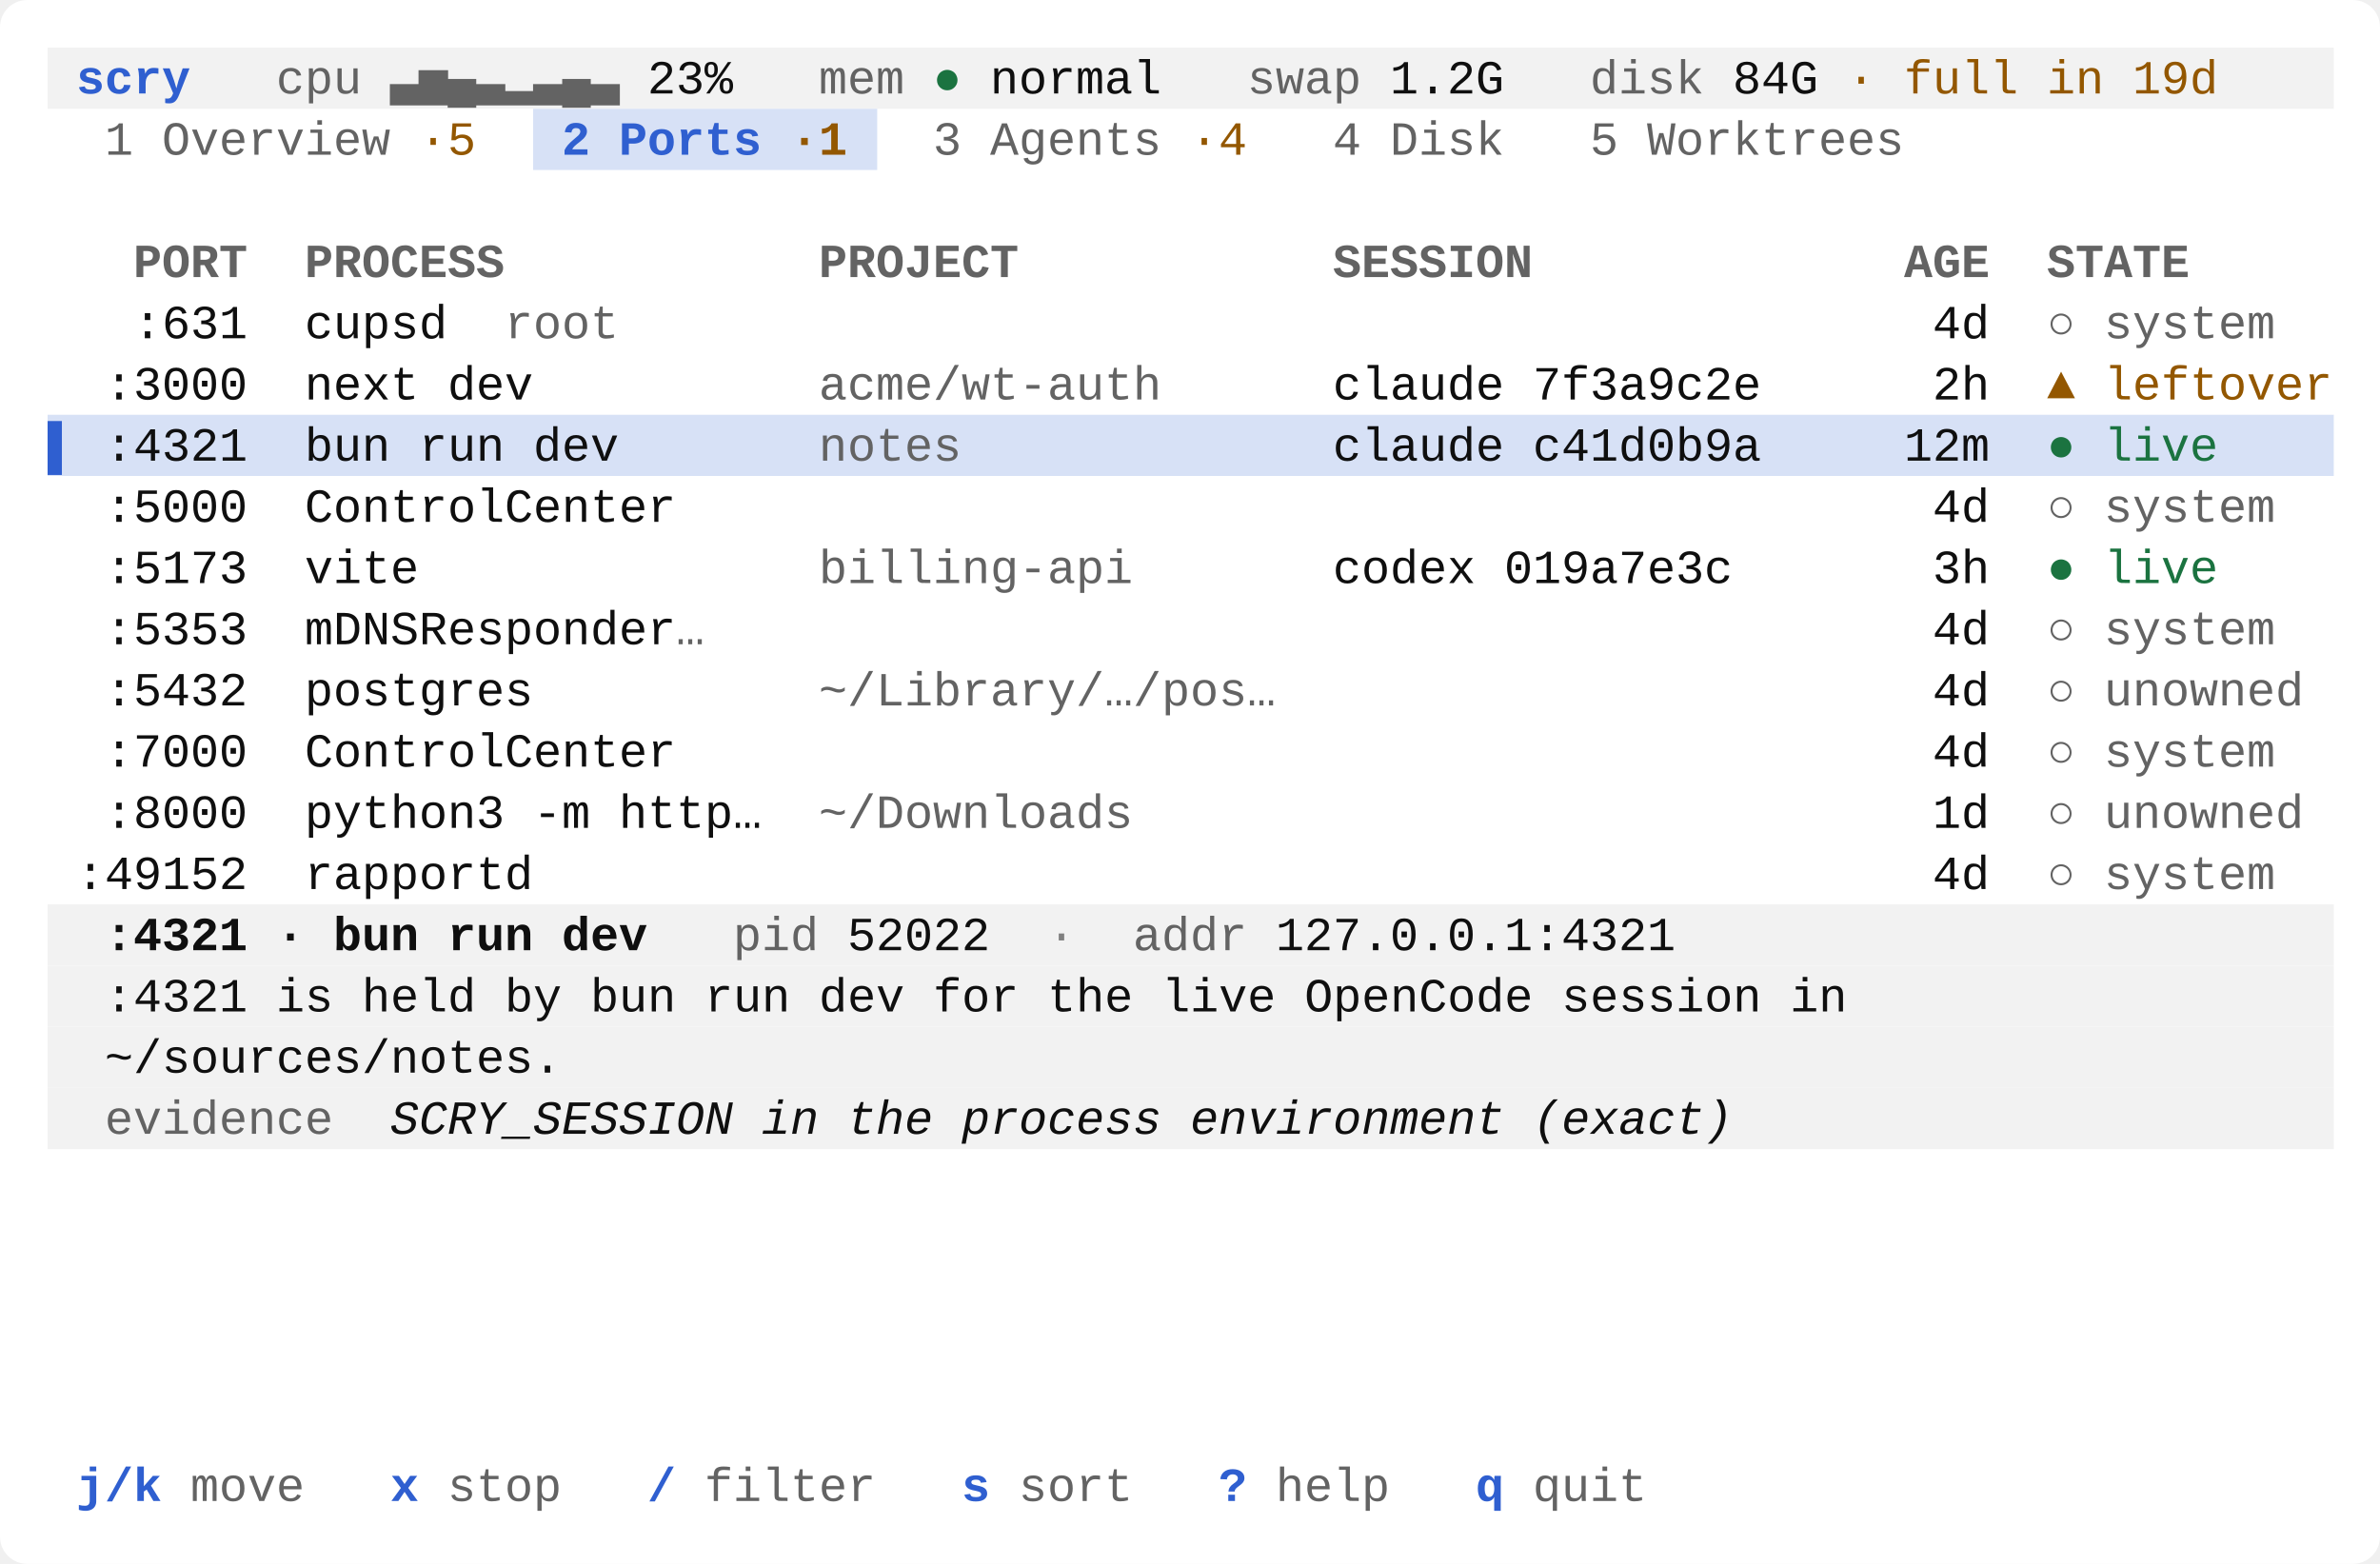
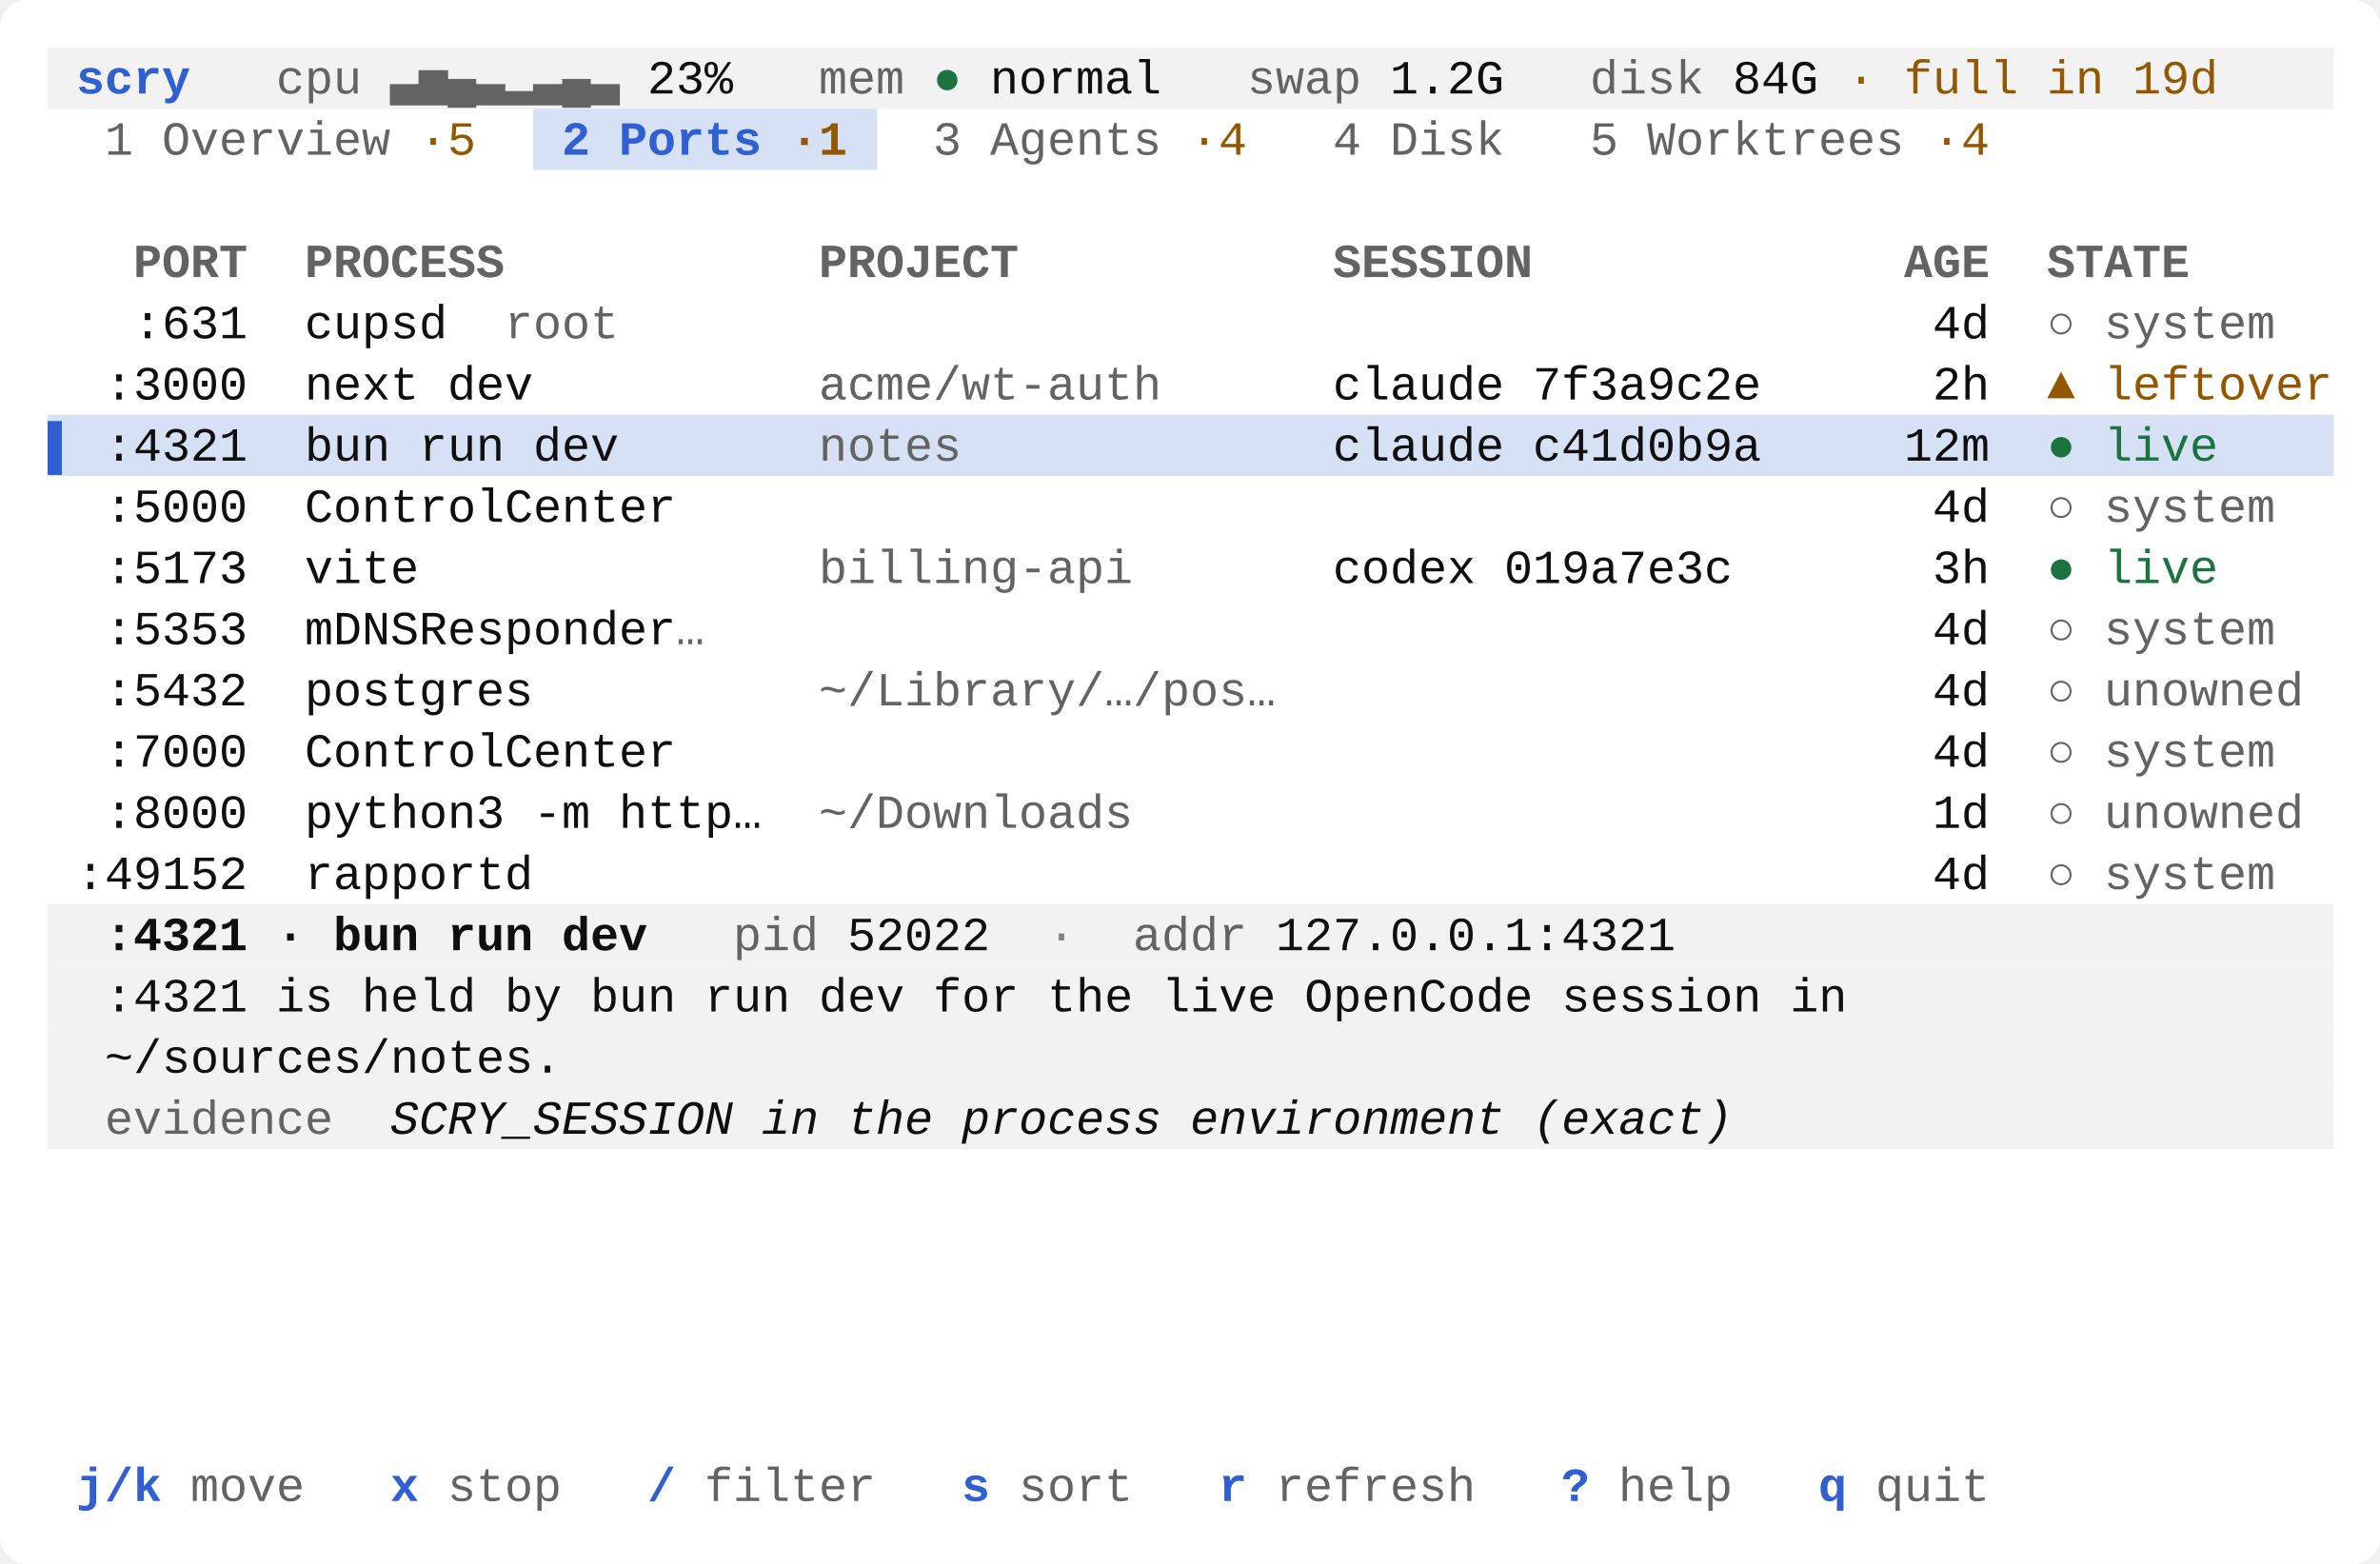
<svg xmlns="http://www.w3.org/2000/svg" width="700" height="460" viewBox="0 0 700 460">
  <style>text{font-family:ui-monospace,SFMono-Regular,"SF Mono",Menlo,Consolas,"Liberation Mono","DejaVu Sans Mono",monospace;font-size:14px;white-space:pre}</style>
  <rect width="700" height="460" rx="8" fill="#ffffff" />
  <g transform="translate(14 14)">
    <rect x="0.0" y="0" width="672.4" height="18" fill="#f2f2f2" />
    <text x="8.4" y="13.5" fill="#2f5fd0" textLength="33.6" lengthAdjust="spacingAndGlyphs" xml:space="preserve" font-weight="700">scry</text>
    <text x="67.2" y="13.5" fill="#636363" textLength="100.8" lengthAdjust="spacingAndGlyphs" xml:space="preserve">cpu ▃▅▄▃▂▃▄▃</text>
    <text x="176.4" y="13.5" fill="#0f0f0f" textLength="25.2" lengthAdjust="spacingAndGlyphs" xml:space="preserve">23%</text>
    <text x="226.8" y="13.5" fill="#636363" textLength="25.2" lengthAdjust="spacingAndGlyphs" xml:space="preserve">mem</text>
    <text x="260.4" y="13.5" fill="#1b7340" textLength="8.4" lengthAdjust="spacingAndGlyphs" xml:space="preserve">●</text>
    <text x="277.2" y="13.5" fill="#0f0f0f" textLength="50.4" lengthAdjust="spacingAndGlyphs" xml:space="preserve">normal</text>
    <text x="352.8" y="13.5" fill="#636363" textLength="33.6" lengthAdjust="spacingAndGlyphs" xml:space="preserve">swap</text>
    <text x="394.8" y="13.5" fill="#0f0f0f" textLength="33.6" lengthAdjust="spacingAndGlyphs" xml:space="preserve">1.2G</text>
    <text x="453.6" y="13.5" fill="#636363" textLength="33.6" lengthAdjust="spacingAndGlyphs" xml:space="preserve">disk</text>
    <text x="495.6" y="13.5" fill="#0f0f0f" textLength="25.2" lengthAdjust="spacingAndGlyphs" xml:space="preserve">84G</text>
    <text x="529.2" y="13.5" fill="#935700" textLength="109.2" lengthAdjust="spacingAndGlyphs" xml:space="preserve">· full in 19d</text>
    <rect x="142.8" y="18" width="101.2" height="18" fill="#d7e1f6" />
    <text x="16.8" y="31.5" fill="#636363" textLength="84.0" lengthAdjust="spacingAndGlyphs" xml:space="preserve">1 Overview</text>
    <text x="109.2" y="31.5" fill="#935700" textLength="16.8" lengthAdjust="spacingAndGlyphs" xml:space="preserve">·5</text>
    <text x="151.2" y="31.5" fill="#2f5fd0" textLength="58.8" lengthAdjust="spacingAndGlyphs" xml:space="preserve" font-weight="700">2 Ports</text>
    <text x="218.4" y="31.5" fill="#935700" textLength="16.8" lengthAdjust="spacingAndGlyphs" xml:space="preserve" font-weight="700">·1</text>
    <text x="260.4" y="31.5" fill="#636363" textLength="67.2" lengthAdjust="spacingAndGlyphs" xml:space="preserve">3 Agents</text>
    <text x="336.0" y="31.5" fill="#935700" textLength="16.8" lengthAdjust="spacingAndGlyphs" xml:space="preserve">·4</text>
    <text x="378.0" y="31.5" fill="#636363" textLength="50.4" lengthAdjust="spacingAndGlyphs" xml:space="preserve">4 Disk</text>
    <text x="453.6" y="31.5" fill="#636363" textLength="92.4" lengthAdjust="spacingAndGlyphs" xml:space="preserve">5 Worktrees</text>
+     <text x="554.4" y="31.5" fill="#935700" textLength="16.8" lengthAdjust="spacingAndGlyphs" xml:space="preserve">·4</text>
    <text x="25.2" y="67.5" fill="#636363" textLength="33.6" lengthAdjust="spacingAndGlyphs" xml:space="preserve" font-weight="700">PORT</text>
    <text x="75.6" y="67.5" fill="#636363" textLength="58.8" lengthAdjust="spacingAndGlyphs" xml:space="preserve" font-weight="700">PROCESS</text>
    <text x="226.8" y="67.5" fill="#636363" textLength="58.8" lengthAdjust="spacingAndGlyphs" xml:space="preserve" font-weight="700">PROJECT</text>
    <text x="378.0" y="67.5" fill="#636363" textLength="58.8" lengthAdjust="spacingAndGlyphs" xml:space="preserve" font-weight="700">SESSION</text>
    <text x="546.0" y="67.5" fill="#636363" textLength="25.2" lengthAdjust="spacingAndGlyphs" xml:space="preserve" font-weight="700">AGE</text>
    <text x="588.0" y="67.5" fill="#636363" textLength="42.0" lengthAdjust="spacingAndGlyphs" xml:space="preserve" font-weight="700">STATE</text>
    <text x="25.2" y="85.5" fill="#0f0f0f" textLength="33.6" lengthAdjust="spacingAndGlyphs" xml:space="preserve">:631</text>
    <text x="75.6" y="85.5" fill="#0f0f0f" textLength="42.0" lengthAdjust="spacingAndGlyphs" xml:space="preserve">cupsd</text>
    <text x="134.4" y="85.5" fill="#636363" textLength="33.6" lengthAdjust="spacingAndGlyphs" xml:space="preserve">root</text>
    <text x="554.4" y="85.5" fill="#0f0f0f" textLength="16.8" lengthAdjust="spacingAndGlyphs" xml:space="preserve">4d</text>
    <text x="588.0" y="85.5" fill="#636363" textLength="67.2" lengthAdjust="spacingAndGlyphs" xml:space="preserve">○ system</text>
    <text x="16.8" y="103.5" fill="#0f0f0f" textLength="42.0" lengthAdjust="spacingAndGlyphs" xml:space="preserve">:3000</text>
    <text x="75.6" y="103.5" fill="#0f0f0f" textLength="67.2" lengthAdjust="spacingAndGlyphs" xml:space="preserve">next dev</text>
    <text x="226.8" y="103.5" fill="#636363" textLength="100.8" lengthAdjust="spacingAndGlyphs" xml:space="preserve">acme/wt-auth</text>
    <text x="378.0" y="103.5" fill="#0f0f0f" textLength="126.0" lengthAdjust="spacingAndGlyphs" xml:space="preserve">claude 7f3a9c2e</text>
    <text x="554.4" y="103.5" fill="#0f0f0f" textLength="16.8" lengthAdjust="spacingAndGlyphs" xml:space="preserve">2h</text>
    <text x="588.0" y="103.5" fill="#935700" textLength="84.0" lengthAdjust="spacingAndGlyphs" xml:space="preserve">▲ leftover</text>
    <rect x="0.0" y="108" width="672.4" height="18" fill="#d7e1f6" />
    <text x="0.0" y="121.5" fill="#2f5fd0" textLength="8.4" lengthAdjust="spacingAndGlyphs" xml:space="preserve">▌</text>
    <text x="16.8" y="121.5" fill="#0f0f0f" textLength="42.0" lengthAdjust="spacingAndGlyphs" xml:space="preserve">:4321</text>
    <text x="75.6" y="121.5" fill="#0f0f0f" textLength="92.4" lengthAdjust="spacingAndGlyphs" xml:space="preserve">bun run dev</text>
    <text x="226.8" y="121.5" fill="#636363" textLength="42.0" lengthAdjust="spacingAndGlyphs" xml:space="preserve">notes</text>
    <text x="378.0" y="121.5" fill="#0f0f0f" textLength="126.0" lengthAdjust="spacingAndGlyphs" xml:space="preserve">claude c41d0b9a</text>
    <text x="546.0" y="121.5" fill="#0f0f0f" textLength="25.2" lengthAdjust="spacingAndGlyphs" xml:space="preserve">12m</text>
    <text x="588.0" y="121.5" fill="#1b7340" textLength="50.4" lengthAdjust="spacingAndGlyphs" xml:space="preserve">● live</text>
    <text x="16.8" y="139.5" fill="#0f0f0f" textLength="42.0" lengthAdjust="spacingAndGlyphs" xml:space="preserve">:5000</text>
    <text x="75.6" y="139.5" fill="#0f0f0f" textLength="109.2" lengthAdjust="spacingAndGlyphs" xml:space="preserve">ControlCenter</text>
    <text x="554.4" y="139.5" fill="#0f0f0f" textLength="16.8" lengthAdjust="spacingAndGlyphs" xml:space="preserve">4d</text>
    <text x="588.0" y="139.5" fill="#636363" textLength="67.2" lengthAdjust="spacingAndGlyphs" xml:space="preserve">○ system</text>
    <text x="16.8" y="157.5" fill="#0f0f0f" textLength="42.0" lengthAdjust="spacingAndGlyphs" xml:space="preserve">:5173</text>
    <text x="75.6" y="157.5" fill="#0f0f0f" textLength="33.6" lengthAdjust="spacingAndGlyphs" xml:space="preserve">vite</text>
    <text x="226.8" y="157.5" fill="#636363" textLength="92.4" lengthAdjust="spacingAndGlyphs" xml:space="preserve">billing-api</text>
    <text x="378.0" y="157.5" fill="#0f0f0f" textLength="117.6" lengthAdjust="spacingAndGlyphs" xml:space="preserve">codex 019a7e3c</text>
    <text x="554.4" y="157.5" fill="#0f0f0f" textLength="16.8" lengthAdjust="spacingAndGlyphs" xml:space="preserve">3h</text>
    <text x="588.0" y="157.5" fill="#1b7340" textLength="50.4" lengthAdjust="spacingAndGlyphs" xml:space="preserve">● live</text>
    <text x="16.8" y="175.5" fill="#0f0f0f" textLength="42.0" lengthAdjust="spacingAndGlyphs" xml:space="preserve">:5353</text>
    <text x="75.6" y="175.5" fill="#0f0f0f" textLength="109.2" lengthAdjust="spacingAndGlyphs" xml:space="preserve">mDNSResponder</text>
    <text x="184.8" y="175.5" fill="#636363" textLength="8.4" lengthAdjust="spacingAndGlyphs" xml:space="preserve">…</text>
    <text x="554.4" y="175.5" fill="#0f0f0f" textLength="16.8" lengthAdjust="spacingAndGlyphs" xml:space="preserve">4d</text>
    <text x="588.0" y="175.5" fill="#636363" textLength="67.2" lengthAdjust="spacingAndGlyphs" xml:space="preserve">○ system</text>
    <text x="16.8" y="193.5" fill="#0f0f0f" textLength="42.0" lengthAdjust="spacingAndGlyphs" xml:space="preserve">:5432</text>
    <text x="75.6" y="193.5" fill="#0f0f0f" textLength="67.2" lengthAdjust="spacingAndGlyphs" xml:space="preserve">postgres</text>
    <text x="226.8" y="193.5" fill="#636363" textLength="134.4" lengthAdjust="spacingAndGlyphs" xml:space="preserve">~/Library/…/pos…</text>
    <text x="554.4" y="193.5" fill="#0f0f0f" textLength="16.8" lengthAdjust="spacingAndGlyphs" xml:space="preserve">4d</text>
    <text x="588.0" y="193.5" fill="#636363" textLength="75.6" lengthAdjust="spacingAndGlyphs" xml:space="preserve">○ unowned</text>
    <text x="16.8" y="211.5" fill="#0f0f0f" textLength="42.0" lengthAdjust="spacingAndGlyphs" xml:space="preserve">:7000</text>
    <text x="75.6" y="211.5" fill="#0f0f0f" textLength="109.2" lengthAdjust="spacingAndGlyphs" xml:space="preserve">ControlCenter</text>
    <text x="554.4" y="211.5" fill="#0f0f0f" textLength="16.8" lengthAdjust="spacingAndGlyphs" xml:space="preserve">4d</text>
    <text x="588.0" y="211.5" fill="#636363" textLength="67.2" lengthAdjust="spacingAndGlyphs" xml:space="preserve">○ system</text>
    <text x="16.8" y="229.5" fill="#0f0f0f" textLength="42.0" lengthAdjust="spacingAndGlyphs" xml:space="preserve">:8000</text>
    <text x="75.6" y="229.5" fill="#0f0f0f" textLength="134.4" lengthAdjust="spacingAndGlyphs" xml:space="preserve">python3 -m http…</text>
    <text x="226.8" y="229.5" fill="#636363" textLength="92.4" lengthAdjust="spacingAndGlyphs" xml:space="preserve">~/Downloads</text>
    <text x="554.4" y="229.5" fill="#0f0f0f" textLength="16.8" lengthAdjust="spacingAndGlyphs" xml:space="preserve">1d</text>
    <text x="588.0" y="229.5" fill="#636363" textLength="75.6" lengthAdjust="spacingAndGlyphs" xml:space="preserve">○ unowned</text>
    <text x="8.4" y="247.5" fill="#0f0f0f" textLength="50.4" lengthAdjust="spacingAndGlyphs" xml:space="preserve">:49152</text>
    <text x="75.6" y="247.5" fill="#0f0f0f" textLength="67.2" lengthAdjust="spacingAndGlyphs" xml:space="preserve">rapportd</text>
    <text x="554.4" y="247.5" fill="#0f0f0f" textLength="16.8" lengthAdjust="spacingAndGlyphs" xml:space="preserve">4d</text>
    <text x="588.0" y="247.5" fill="#636363" textLength="67.2" lengthAdjust="spacingAndGlyphs" xml:space="preserve">○ system</text>
    <rect x="0.0" y="252" width="672.4" height="18" fill="#f2f2f2" />
    <text x="16.8" y="265.5" fill="#0f0f0f" textLength="159.6" lengthAdjust="spacingAndGlyphs" xml:space="preserve" font-weight="700">:4321 · bun run dev</text>
    <text x="201.6" y="265.5" fill="#636363" textLength="25.2" lengthAdjust="spacingAndGlyphs" xml:space="preserve">pid</text>
    <text x="235.2" y="265.5" fill="#0f0f0f" textLength="42.0" lengthAdjust="spacingAndGlyphs" xml:space="preserve">52022</text>
    <text x="294.0" y="265.5" fill="#808080" textLength="8.4" lengthAdjust="spacingAndGlyphs" xml:space="preserve">·</text>
    <text x="319.2" y="265.5" fill="#636363" textLength="33.6" lengthAdjust="spacingAndGlyphs" xml:space="preserve">addr</text>
    <text x="361.2" y="265.5" fill="#0f0f0f" textLength="117.6" lengthAdjust="spacingAndGlyphs" xml:space="preserve">127.0.0.1:4321</text>
    <rect x="0.0" y="270" width="672.4" height="18" fill="#f2f2f2" />
    <text x="16.8" y="283.5" fill="#0f0f0f" textLength="512.4" lengthAdjust="spacingAndGlyphs" xml:space="preserve">:4321 is held by bun run dev for the live OpenCode session in</text>
    <rect x="0.0" y="288" width="672.4" height="18" fill="#f2f2f2" />
    <text x="16.8" y="301.5" fill="#0f0f0f" textLength="134.4" lengthAdjust="spacingAndGlyphs" xml:space="preserve">~/sources/notes.</text>
    <rect x="0.0" y="306" width="672.4" height="18" fill="#f2f2f2" />
    <text x="16.8" y="319.5" fill="#636363" textLength="67.2" lengthAdjust="spacingAndGlyphs" xml:space="preserve">evidence</text>
    <text x="100.8" y="319.5" fill="#0f0f0f" textLength="394.8" lengthAdjust="spacingAndGlyphs" xml:space="preserve" font-style="italic">SCRY_SESSION in the process environment (exact)</text>
    <text x="8.4" y="427.5" fill="#2f5fd0" textLength="25.2" lengthAdjust="spacingAndGlyphs" xml:space="preserve" font-weight="700">j/k</text>
    <text x="42.0" y="427.5" fill="#636363" textLength="33.6" lengthAdjust="spacingAndGlyphs" xml:space="preserve">move</text>
    <text x="100.8" y="427.5" fill="#2f5fd0" textLength="8.4" lengthAdjust="spacingAndGlyphs" xml:space="preserve" font-weight="700">x</text>
    <text x="117.6" y="427.5" fill="#636363" textLength="33.6" lengthAdjust="spacingAndGlyphs" xml:space="preserve">stop</text>
    <text x="176.4" y="427.5" fill="#2f5fd0" textLength="8.4" lengthAdjust="spacingAndGlyphs" xml:space="preserve" font-weight="700">/</text>
    <text x="193.2" y="427.5" fill="#636363" textLength="50.4" lengthAdjust="spacingAndGlyphs" xml:space="preserve">filter</text>
    <text x="268.8" y="427.5" fill="#2f5fd0" textLength="8.4" lengthAdjust="spacingAndGlyphs" xml:space="preserve" font-weight="700">s</text>
    <text x="285.6" y="427.5" fill="#636363" textLength="33.6" lengthAdjust="spacingAndGlyphs" xml:space="preserve">sort</text>
-     <text x="344.4" y="427.5" fill="#2f5fd0" textLength="8.4" lengthAdjust="spacingAndGlyphs" xml:space="preserve" font-weight="700">?</text>
-     <text x="361.2" y="427.5" fill="#636363" textLength="33.6" lengthAdjust="spacingAndGlyphs" xml:space="preserve">help</text>
-     <text x="420.0" y="427.5" fill="#2f5fd0" textLength="8.4" lengthAdjust="spacingAndGlyphs" xml:space="preserve" font-weight="700">q</text>
-     <text x="436.8" y="427.5" fill="#636363" textLength="33.6" lengthAdjust="spacingAndGlyphs" xml:space="preserve">quit</text>
+     <text x="344.4" y="427.5" fill="#2f5fd0" textLength="8.4" lengthAdjust="spacingAndGlyphs" xml:space="preserve" font-weight="700">r</text>
+     <text x="361.2" y="427.5" fill="#636363" textLength="58.8" lengthAdjust="spacingAndGlyphs" xml:space="preserve">refresh</text>
+     <text x="445.2" y="427.5" fill="#2f5fd0" textLength="8.4" lengthAdjust="spacingAndGlyphs" xml:space="preserve" font-weight="700">?</text>
+     <text x="462.0" y="427.5" fill="#636363" textLength="33.6" lengthAdjust="spacingAndGlyphs" xml:space="preserve">help</text>
+     <text x="520.8" y="427.5" fill="#2f5fd0" textLength="8.4" lengthAdjust="spacingAndGlyphs" xml:space="preserve" font-weight="700">q</text>
+     <text x="537.6" y="427.5" fill="#636363" textLength="33.6" lengthAdjust="spacingAndGlyphs" xml:space="preserve">quit</text>
  </g>
</svg>
